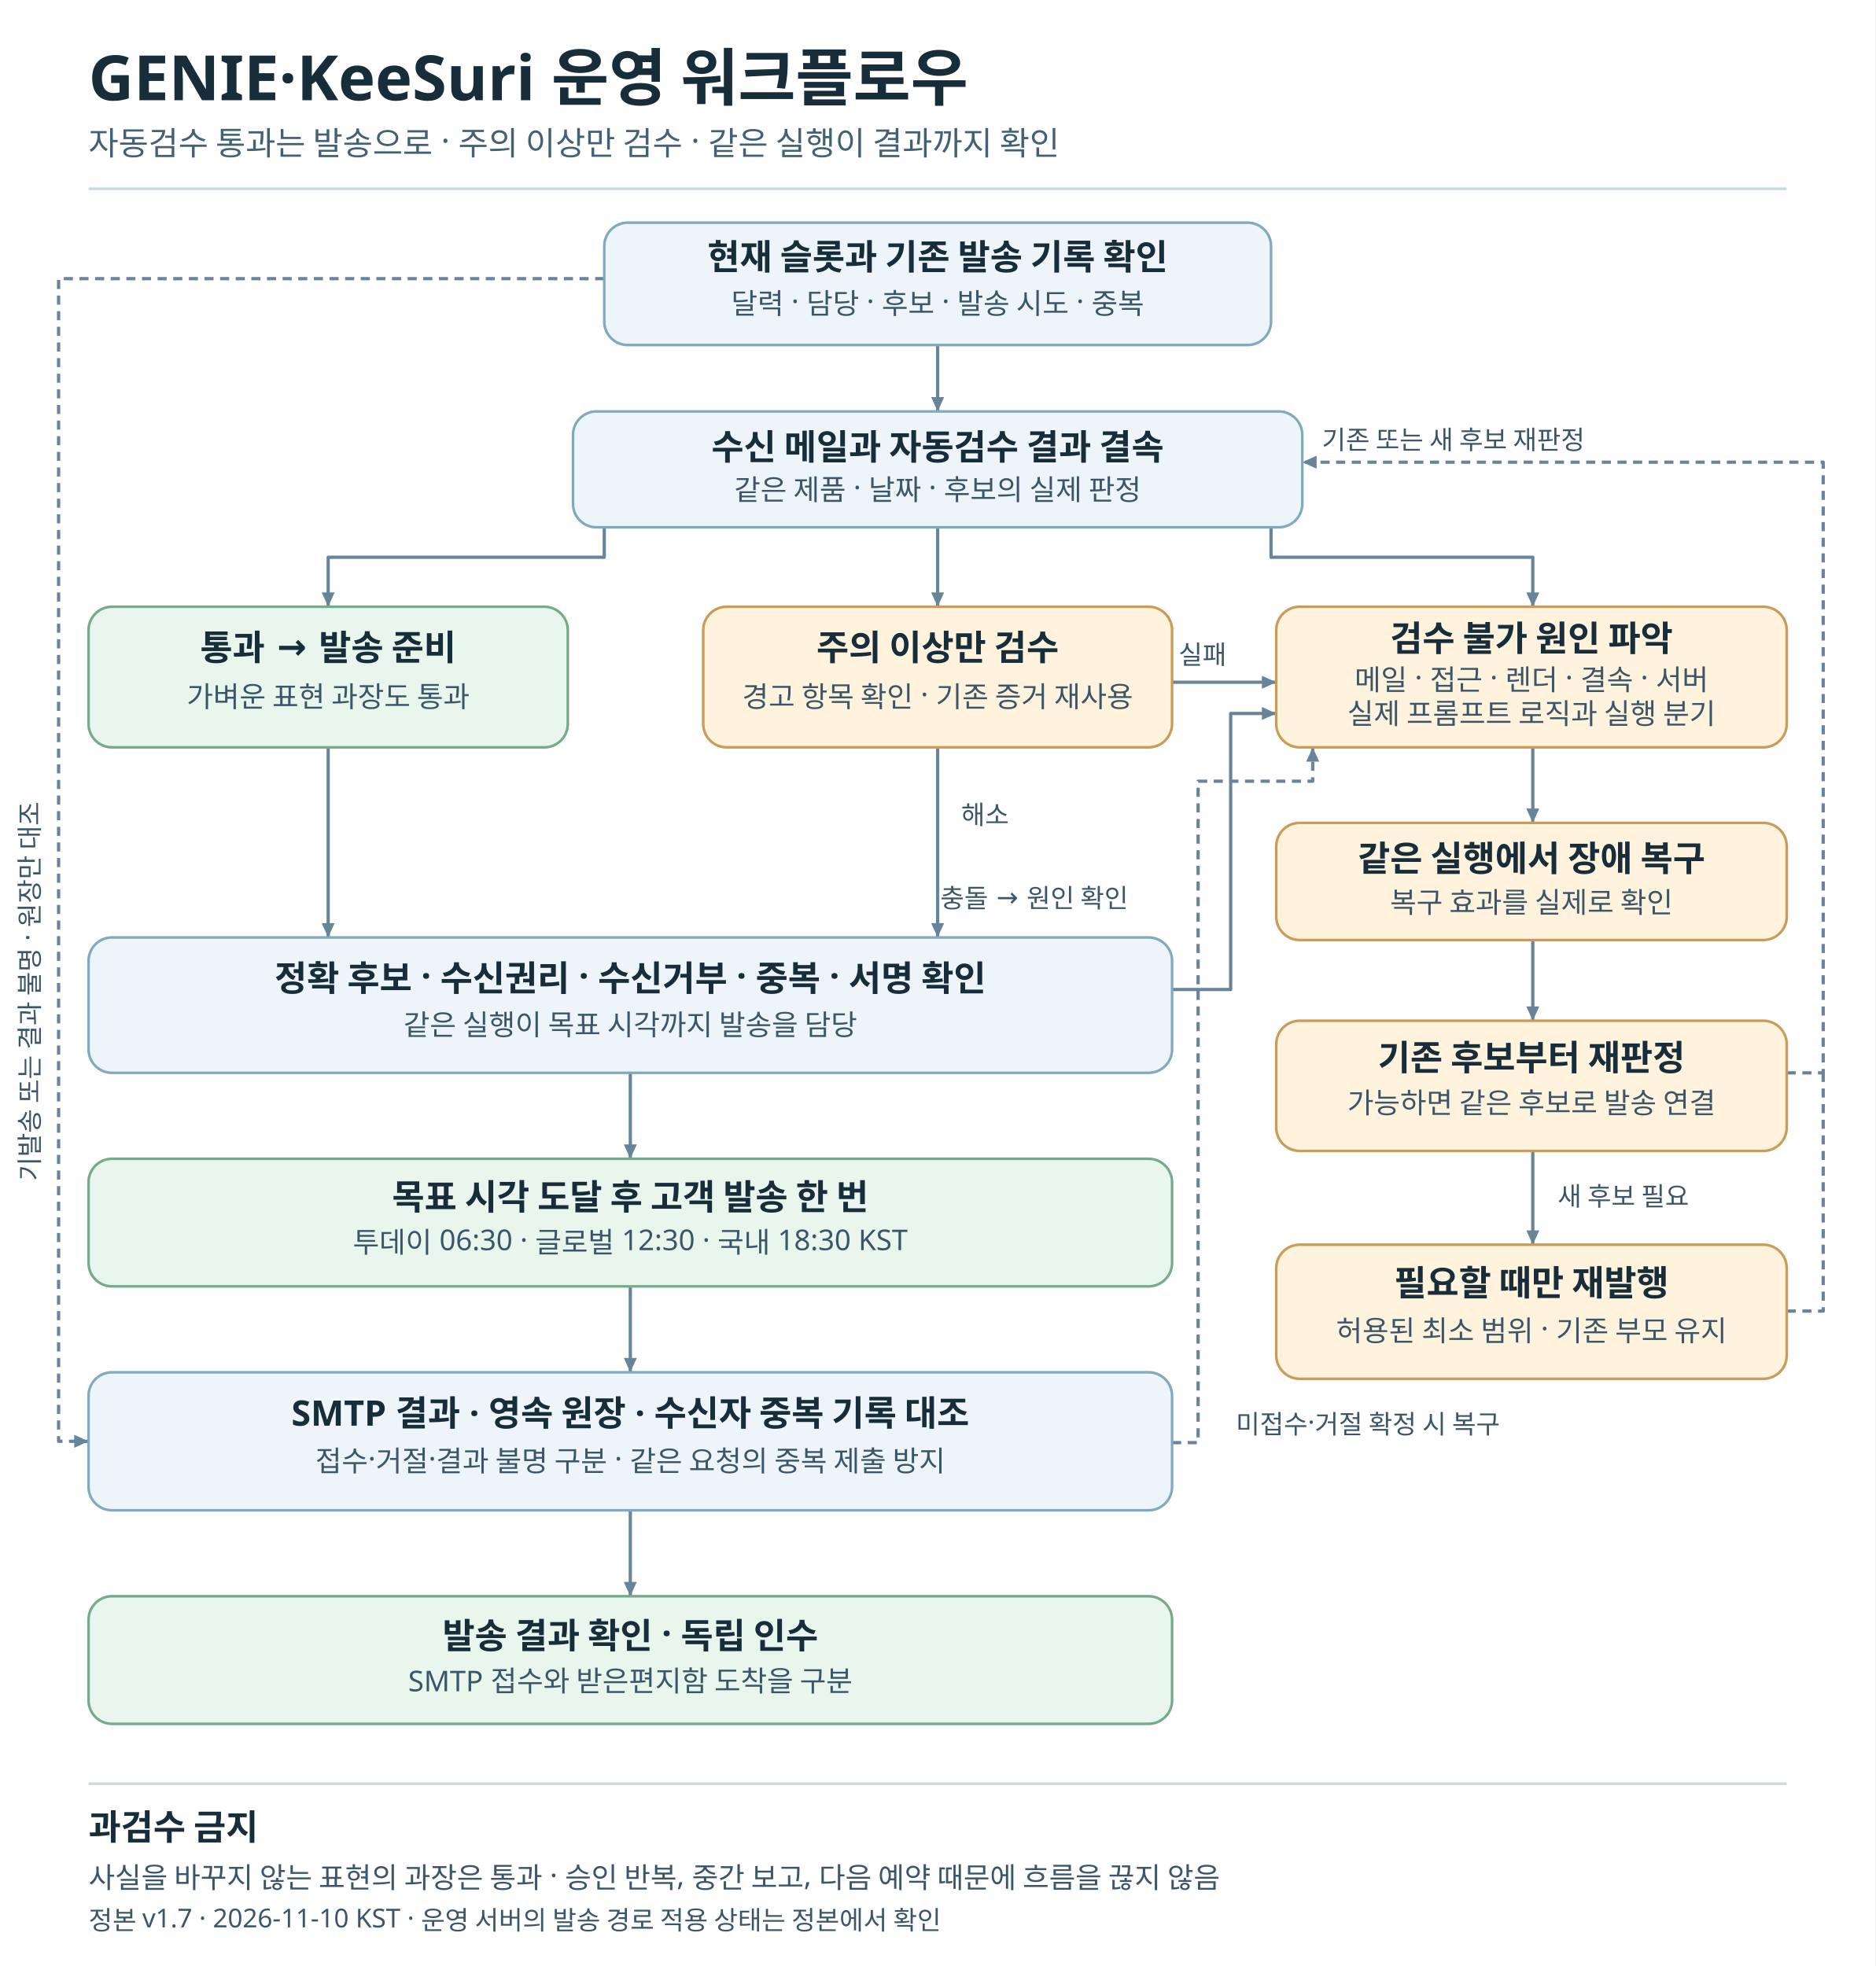
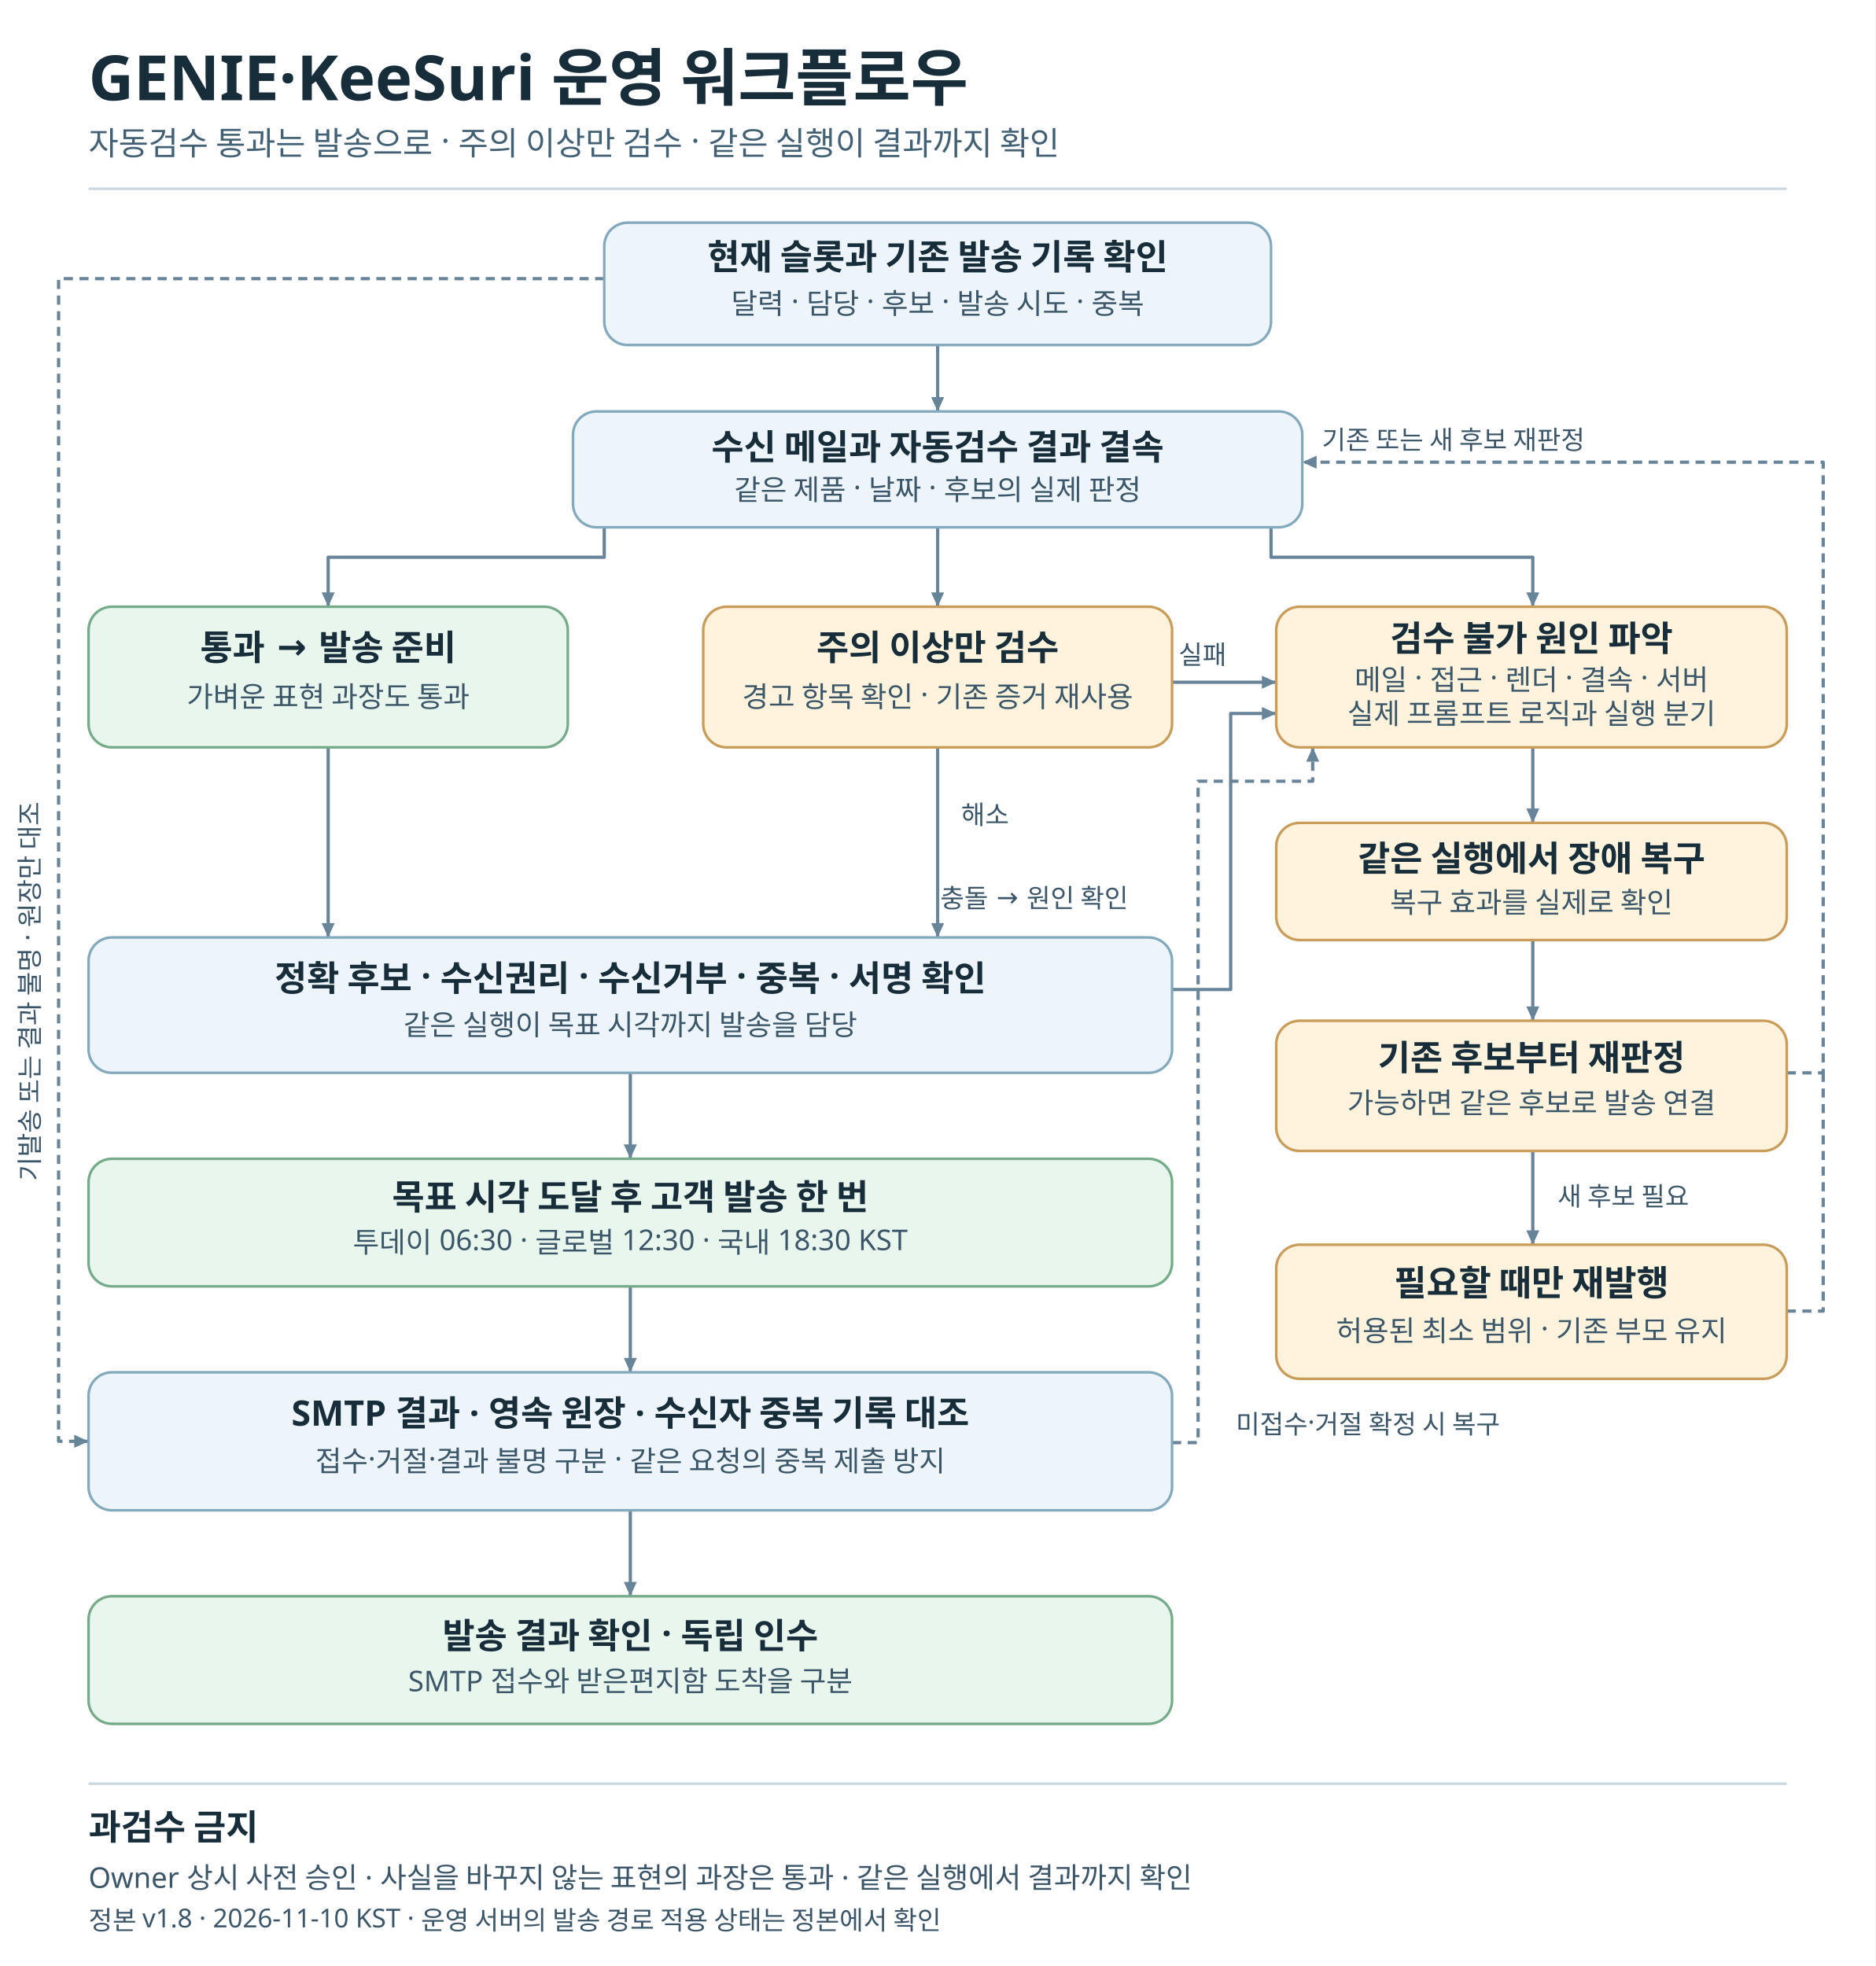
<svg xmlns="http://www.w3.org/2000/svg" width="1440" height="1510" viewBox="0 0 1440 1510" role="img" aria-labelledby="title description">
  <defs>
    <style>
      text { font-family:"Apple SD Gothic Neo","Noto Sans KR","Malgun Gothic",sans-serif; fill:#172d3a; font-size:25px; }
      .title { font-size:48px; font-weight:700; }
      .subtitle { font-size:25px; fill:#426174; }
      .head { font-size:27px; font-weight:700; }
      .small { font-size:22px; fill:#3b5668; }
      .label { font-size:20px; fill:#3b5668; }
      .box { stroke-width:2; }
      .blue { fill:#edf5fa; stroke:#83a9bd; }
      .green { fill:#e9f6ed; stroke:#76ab8a; }
      .amber { fill:#fff3de; stroke:#c99c59; }
      .line { fill:none; stroke:#678499; stroke-width:2.5; stroke-linejoin:round; }
      .back { stroke-dasharray:7 5; }
      .divider { stroke:#cad9e0; stroke-width:2; }
    </style>
  </defs>
  <rect width="1440" height="1510" fill="#ffffff" />
  <text class="title" x="68" y="77">GENIE·KeeSuri 운영 워크플로우</text>
  <text class="subtitle" x="68" y="119">자동검수 통과는 발송으로 · 주의 이상만 검수 · 같은 실행이 결과까지 확인</text>
  <line class="divider" x1="68" y1="145" x2="1372" y2="145" />
  <path class="line" d="M720 265 V316" />
  <path class="line" d="M464 405 V428 H252 V466" />
  <path class="line" d="M720 405 V466" />
  <path class="line" d="M976 405 V428 H1177 V466" />
  <path class="line" d="M252 574 V720" />
  <path class="line" d="M720 574 V720" />
  <text class="label" x="738" y="633">해소</text>
  <path class="line" d="M900 524 H980" />
  <text class="label" x="905" y="510">실패</text>
  <path class="line" d="M1177 574 V632" />
  <path class="line" d="M1177 722 V784" />
  <path class="line" d="M1177 884 V956" />
  <text class="label" x="1196" y="926">새 후보 필요</text>
  <path class="line back" d="M1372 824 H1400 V355 H1000" />
  <path class="line back" d="M1372 1007 H1400 V824" />
  <text class="label" x="1015" y="345">기존 또는 새 후보 재판정</text>
  <path class="line" d="M900 760 H945 V548 H980" />
  <text class="label" x="722" y="697">충돌 → 원인 확인</text>
  <path class="line" d="M484 824 V890" />
  <path class="line" d="M484 988 V1054" />
  <path class="line" d="M484 1160 V1226" />
  <path class="line back" d="M900 1108 H920 V600 H1008 V574" />
  <text class="label" x="949" y="1101">미접수·거절 확정 시 복구</text>
  <path class="line back" d="M464 214 H45 V1107 H68" />
  <text class="label" transform="translate(30 907) rotate(-90)">기발송 또는 결과 불명 · 원장만 대조</text>
  <g fill="#678499" aria-hidden="true">
    <path d="M720 316 L725 305 L715 305 Z" />
    <path d="M252 466 L257 455 L247 455 Z" />
    <path d="M720 466 L725 455 L715 455 Z" />
    <path d="M1177 466 L1182 455 L1172 455 Z" />
    <path d="M252 720 L257 709 L247 709 Z" />
    <path d="M720 720 L725 709 L715 709 Z" />
    <path d="M980 524 L969 519 L969 529 Z" />
    <path d="M1177 632 L1182 621 L1172 621 Z" />
    <path d="M1177 784 L1182 773 L1172 773 Z" />
    <path d="M1177 956 L1182 945 L1172 945 Z" />
    <path d="M1000 355 L1011 360 L1011 350 Z" />
    <path d="M980 548 L969 543 L969 553 Z" />
    <path d="M484 890 L489 879 L479 879 Z" />
    <path d="M484 1054 L489 1043 L479 1043 Z" />
    <path d="M484 1226 L489 1215 L479 1215 Z" />
    <path d="M1008 574 L1003 585 L1013 585 Z" />
    <path d="M68 1107 L57 1102 L57 1112 Z" />
  </g>
  <g id="start">
    <rect class="box blue" x="464" y="171" width="512" height="94" rx="18" />
    <text class="head" x="720" y="207" text-anchor="middle">현재 슬롯과 기존 발송 기록 확인</text>
    <text class="small" x="720" y="241" text-anchor="middle">달력 · 담당 · 후보 · 발송 시도 · 중복</text>
  </g>
  <g id="classification">
    <rect class="box blue" x="440" y="316" width="560" height="89" rx="18" />
    <text class="head" x="720" y="353" text-anchor="middle">수신 메일과 자동검수 결과 결속</text>
    <text class="small" x="720" y="384" text-anchor="middle">같은 제품 · 날짜 · 후보의 실제 판정</text>
  </g>
  <g id="pass">
    <rect class="box green" x="68" y="466" width="368" height="108" rx="18" />
    <text class="head" x="252" y="507" text-anchor="middle">통과 → 발송 준비</text>
    <text class="small" x="252" y="543" text-anchor="middle">가벼운 표현 과장도 통과</text>
  </g>
  <g id="caution">
    <rect class="box amber" x="540" y="466" width="360" height="108" rx="18" />
    <text class="head" x="720" y="507" text-anchor="middle">주의 이상만 검수</text>
    <text class="small" x="720" y="543" text-anchor="middle">경고 항목 확인 · 기존 증거 재사용</text>
  </g>
  <g id="diagnose">
    <rect class="box amber" x="980" y="466" width="392" height="108" rx="18" />
    <text class="head" x="1176" y="500" text-anchor="middle">검수 불가 원인 파악</text>
    <text class="small" x="1176" y="530" text-anchor="middle">메일 · 접근 · 렌더 · 결속 · 서버</text>
    <text class="small" x="1176" y="556" text-anchor="middle">실제 프롬프트 로직과 실행 분기</text>
  </g>
  <g id="restore">
    <rect class="box amber" x="980" y="632" width="392" height="90" rx="18" />
    <text class="head" x="1176" y="669" text-anchor="middle">같은 실행에서 장애 복구</text>
    <text class="small" x="1176" y="701" text-anchor="middle">복구 효과를 실제로 확인</text>
  </g>
  <g id="reuse">
    <rect class="box amber" x="980" y="784" width="392" height="100" rx="18" />
    <text class="head" x="1176" y="822" text-anchor="middle">기존 후보부터 재판정</text>
    <text class="small" x="1176" y="855" text-anchor="middle">가능하면 같은 후보로 발송 연결</text>
  </g>
  <g id="reissue">
    <rect class="box amber" x="980" y="956" width="392" height="103" rx="18" />
    <text class="head" x="1176" y="995" text-anchor="middle">필요할 때만 재발행</text>
    <text class="small" x="1176" y="1030" text-anchor="middle">허용된 최소 범위 · 기존 부모 유지</text>
  </g>
  <g id="guard">
    <rect class="box blue" x="68" y="720" width="832" height="104" rx="18" />
    <text class="head" x="484" y="761" text-anchor="middle">정확 후보 · 수신권리 · 수신거부 · 중복 · 서명 확인</text>
    <text class="small" x="484" y="795" text-anchor="middle">같은 실행이 목표 시각까지 발송을 담당</text>
  </g>
  <g id="send">
    <rect class="box green" x="68" y="890" width="832" height="98" rx="18" />
    <text class="head" x="484" y="929" text-anchor="middle">목표 시각 도달 후 고객 발송 한 번</text>
    <text class="small" x="484" y="962" text-anchor="middle">투데이 06:30 · 글로벌 12:30 · 국내 18:30 KST</text>
  </g>
  <g id="reconcile">
    <rect class="box blue" x="68" y="1054" width="832" height="106" rx="18" />
    <text class="head" x="484" y="1095" text-anchor="middle">SMTP 결과 · 영속 원장 · 수신자 중복 기록 대조</text>
    <text class="small" x="484" y="1130" text-anchor="middle">접수·거절·결과 불명 구분 · 같은 요청의 중복 제출 방지</text>
  </g>
  <g id="complete">
    <rect class="box green" x="68" y="1226" width="832" height="98" rx="18" />
    <text class="head" x="484" y="1266" text-anchor="middle">발송 결과 확인 · 독립 인수</text>
    <text class="small" x="484" y="1299" text-anchor="middle">SMTP 접수와 받은편지함 도착을 구분</text>
  </g>
  <line class="divider" x1="68" y1="1370" x2="1372" y2="1370" />
  <text class="head" x="68" y="1413">과검수 금지</text>
-   <text class="small" x="68" y="1450">사실을 바꾸지 않는 표현의 과장은 통과 · 승인 반복, 중간 보고, 다음 예약 때문에 흐름을 끊지 않음</text>
-   <text class="label" x="68" y="1482">정본 v1.7 · 2026-11-10 KST · 운영 서버의 발송 경로 적용 상태는 정본에서 확인</text>
+   <text class="small" x="68" y="1450">Owner 상시 사전 승인 · 사실을 바꾸지 않는 표현의 과장은 통과 · 같은 실행에서 결과까지 확인</text>
+   <text class="label" x="68" y="1482">정본 v1.8 · 2026-11-10 KST · 운영 서버의 발송 경로 적용 상태는 정본에서 확인</text>
</svg>
